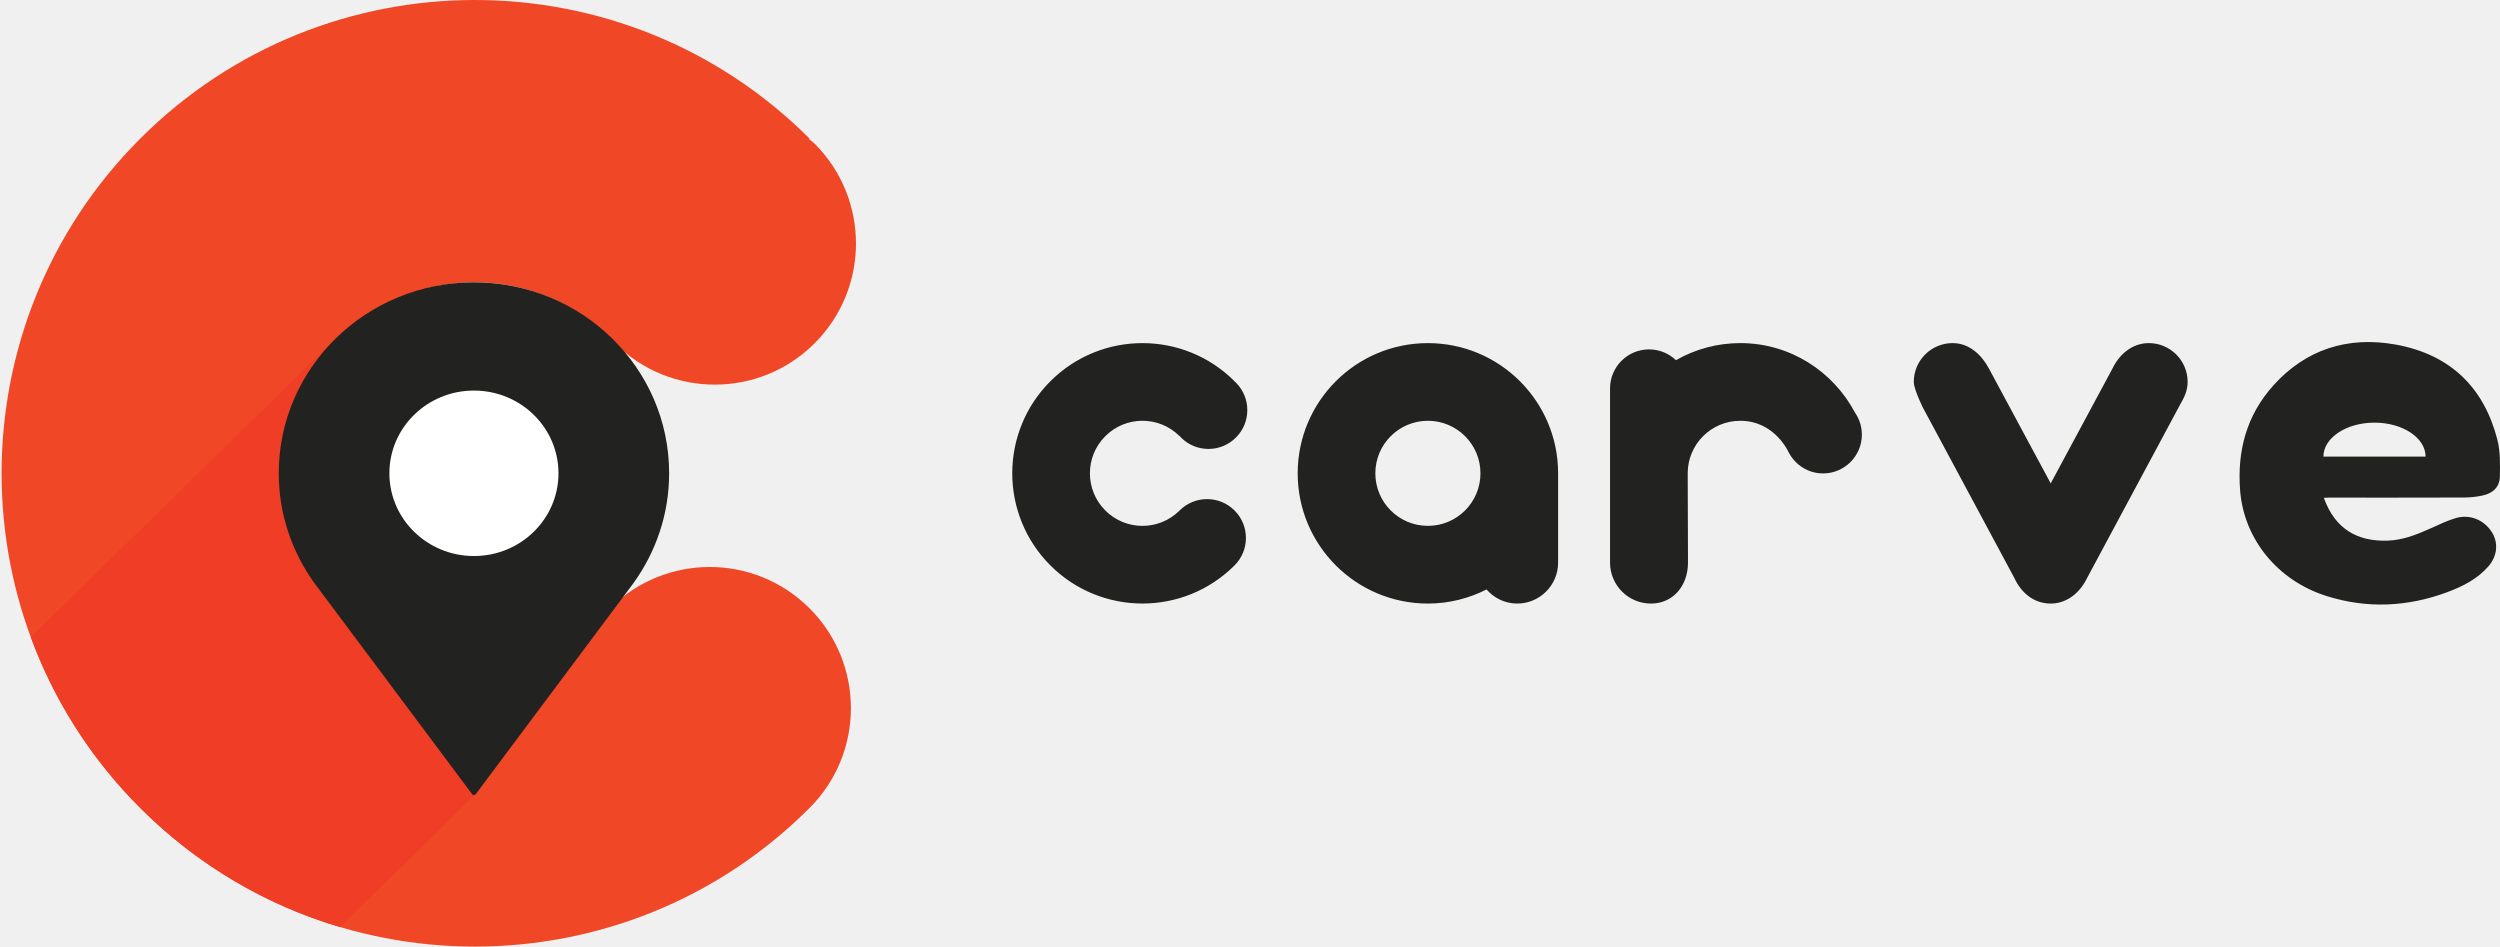
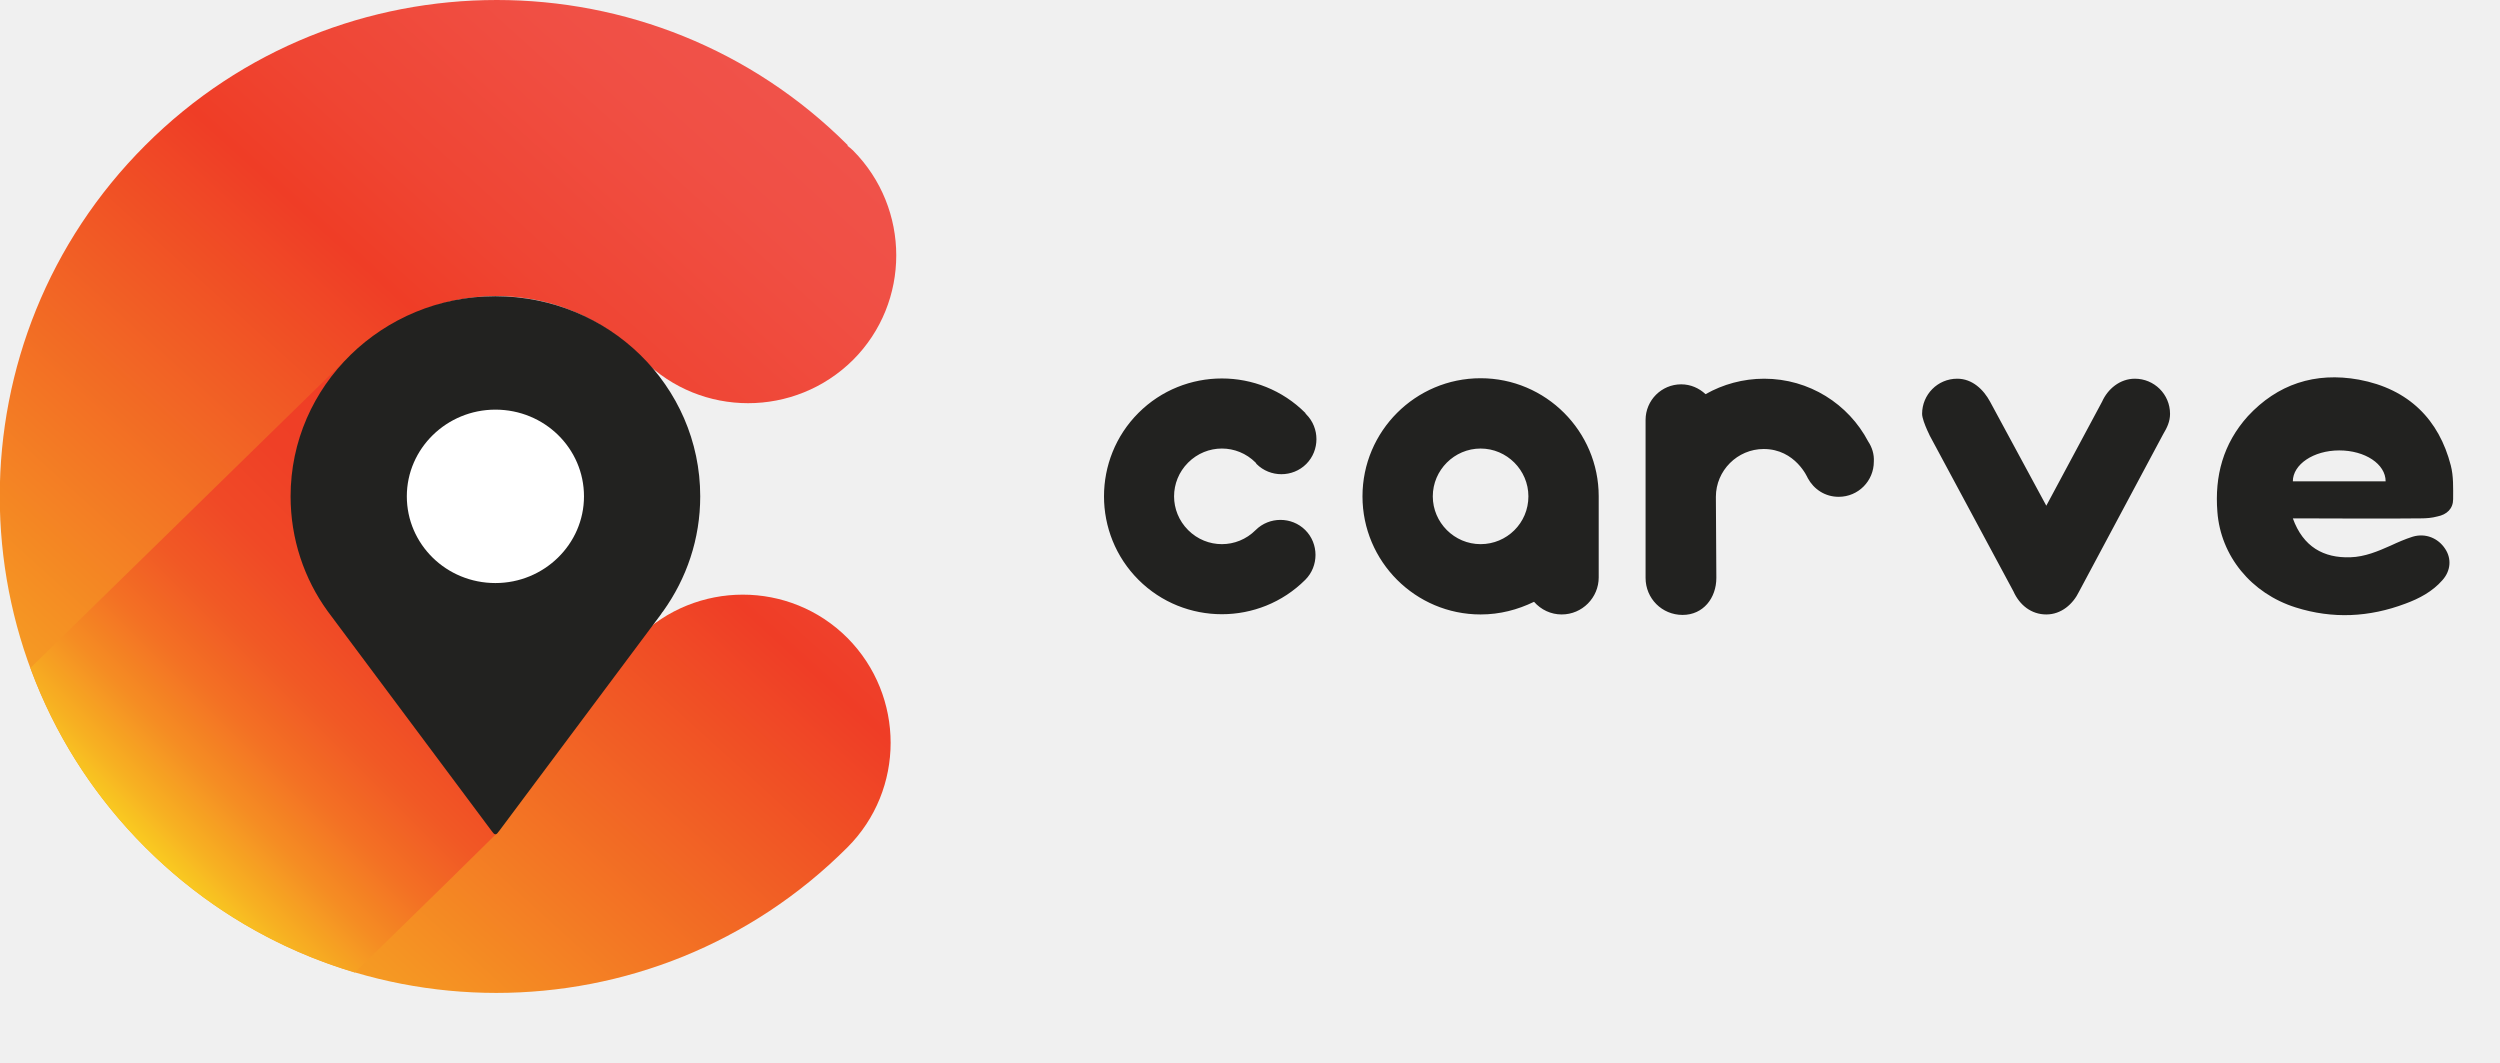
- <svg xmlns="http://www.w3.org/2000/svg" xmlns:xlink="http://www.w3.org/1999/xlink" viewBox="0 0 559.573 211.873">
-   <clipPath id="b">
-     <path d="M31.386 31.027c-41.372 41.372-41.372 108.448 0 149.817 41.373 41.372 108.449 41.372 149.818 0 12.337-12.337 12.337-32.342 0-44.679-12.338-12.338-32.343-12.338-44.684 0-16.693 16.693-43.757 16.693-60.454 0-16.698-16.694-16.693-43.762 0-60.459 16.697-16.694 43.76-16.694 60.454 0l1.13 1.135c12.343 12.333 32.347 12.333 44.684 0 12.342-12.342 12.342-32.345 0-44.684-.385-.385-.844-.655-1.245-1.016l.115-.114C160.519 10.342 133.41 0 106.297 0 79.183 0 52.07 10.342 31.386 31.027" />
-   </clipPath>
-   <linearGradient id="c" gradientTransform="scale(-330.9402 330.9402) rotate(48.2 1204.321 536.804)" x1=".904" x2="1.904" y1="1077.221" y2="1077.221">
-     <stop offset="0" stop-color="#f05752" />
-     <stop offset=".16" stop-color="#f0554f" />
-     <stop offset=".295" stop-color="#f04f44" />
-     <stop offset=".42" stop-color="#ef4533" />
-     <stop offset=".488" stop-color="#ef3d26" />
-     <stop offset="1" stop-color="#f9cc21" />
-   </linearGradient>
-   <clipPath id="d">
-     <path d="M106.132 63.197c-.016-.001-.036-.005-.052-.005-.414 0-.373.005.052.005" />
-   </clipPath>
-   <linearGradient id="a">
-     <stop offset="0" stop-color="#f9cc21" />
-     <stop offset=".08" stop-color="#f7b022" />
-     <stop offset=".2" stop-color="#f58d23" />
-     <stop offset=".327" stop-color="#f37024" />
-     <stop offset=".462" stop-color="#f15925" />
-     <stop offset=".609" stop-color="#f04926" />
-     <stop offset=".774" stop-color="#ef4026" />
-     <stop offset="1" stop-color="#ef3d26" />
-   </linearGradient>
-   <linearGradient id="e" gradientTransform="scale(.24222 -.24222) rotate(45 5574.17 4525.258)" x1="-1442.852" x2="-1441.852" xlink:href="#a" y1="4773.314" y2="4773.314" />
-   <clipPath id="f">
-     <path d="M73.366 77.55L6.9 142.586c5.134 13.955 13.279 27.051 24.486 38.258 12.916 12.915 28.33 21.794 44.688 26.65 15.464-15.111 27.695-27.097 30.252-29.67-.074.053-.144.127-.246.127-.336 0-.492-.308-.758-.664L70.3 130.424c-4.97-6.937-7.908-15.369-7.908-24.486 0-11.498 4.663-21.91 12.21-29.597-.421.398-.831.799-1.236 1.209" />
-   </clipPath>
-   <linearGradient id="g" gradientTransform="scale(104.4539 -104.4539) rotate(45 1314.618 547.833)" x1="-3.346" x2="-2.346" xlink:href="#a" y1="1088.688" y2="1088.688" />
-   <path clip-path="url(#b)" d="M305.091 98.725L103.75 323.909l-224.152-200.418L80.94-101.693z" fill="url(#c)" />
-   <path clip-path="url(#d)" d="M105.663 63.195l.236-.236.235.236-.235.235z" fill="url(#e)" />
-   <path clip-path="url(#f)" d="M-58.677 141.918l115.29-115.29 115.29 115.29-115.29 115.289z" fill="url(#g)" />
-   <path d="M106.838 177.288c-.299.34-.426.664-.758.664-.34 0-.496-.312-.758-.664l-35.021-46.867c-4.971-6.937-7.909-15.37-7.909-24.487 0-23.606 19.562-42.74 43.688-42.74s43.692 19.134 43.692 42.74c0 9.117-2.942 17.55-7.913 24.487-.159.233-.344.45-.508.684z" fill="#222220" />
-   <path d="M125.005 105.937c0 10.227-8.47 18.517-18.922 18.517-10.457 0-18.927-8.29-18.927-18.517s8.47-18.517 18.927-18.517c10.452 0 18.922 8.29 18.922 18.517" fill="#fff" />
-   <g fill="#222220">
-     <path d="M319.602 76.8c-16.095 0-29.142 13.047-29.142 29.144 0 16.102 13.047 29.15 29.142 29.15 4.73 0 9.179-1.152 13.126-3.157 1.683 1.92 4.113 3.156 6.865 3.156 5.055 0 9.158-4.105 9.158-9.158v-19.991c0-16.097-13.054-29.144-29.149-29.144m0 40.903c-6.491 0-11.761-5.26-11.761-11.76s5.27-11.76 11.761-11.76c6.498 0 11.768 5.26 11.768 11.76s-5.27 11.76-11.768 11.76M276.326 85.334c-11.379-11.38-29.833-11.38-41.22 0-11.378 11.379-11.378 29.833 0 41.22 11.387 11.378 29.841 11.378 41.22 0 3.4-3.394 3.4-8.9 0-12.294-3.393-3.393-8.9-3.393-12.293 0-4.593 4.595-12.04 4.595-16.633 0-4.595-4.593-4.595-12.04 0-16.633 4.593-4.595 12.04-4.595 16.633 0l.03-.03c.1.109.172.23.279.339 3.402 3.4 8.9 3.4 12.293 0 3.4-3.393 3.4-8.893 0-12.293-.1-.107-.23-.18-.337-.281zM487.938 90.627c.984-1.697 1.717-3.205 1.717-5.14 0-4.802-3.894-8.692-8.698-8.692-3.737 0-6.649 2.58-8.13 5.709l-13.815 25.691-13.825-25.691c-1.618-3.047-4.391-5.709-8.13-5.709-4.802 0-8.698 3.89-8.698 8.691 0 1.936 2.731 7.032 1.717 5.14l20.804 38.762c1.554 3.35 4.379 5.707 8.132 5.707 3.744 0 6.628-2.58 8.13-5.707zM415.196 92.344c-4.895-9.223-14.514-15.55-25.67-15.55a28.97 28.97 0 0 0-14.399 3.825c-1.568-1.488-3.674-2.416-6.01-2.416a8.739 8.739 0 0 0-8.743 8.742v38.983c0 5.061 4.099 9.167 9.153 9.167 5.067 0 8.295-4.106 8.295-9.167l-.065-19.984c0-6.499 5.263-11.76 11.761-11.76 7.807 0 10.862 7.132 10.869 7.124 1.466 2.76 4.328 4.658 7.663 4.658a8.69 8.69 0 0 0 8.691-8.69c0-1.834-.575-3.53-1.545-4.932M551.548 111.361a20.254 20.254 0 0 0 4.069-.438c2.416-.504 3.882-1.934 3.926-4.255.05-2.768.121-5.637-.568-8.29-2.933-11.385-10.258-18.983-22.716-21.248-10.834-1.964-20.172 1.135-27.353 9.072-6.124 6.772-8.195 14.83-7.498 23.628.856 10.826 8.375 20.114 19.323 23.572 9.123 2.882 18.173 2.444 27.074-.87 3.479-1.293 6.728-2.969 9.172-5.758 2.026-2.321 2.306-5.355.696-7.778-1.739-2.652-4.837-3.933-7.972-3.04-1.882.539-3.665 1.423-5.456 2.221-3.156 1.409-6.318 2.739-9.927 2.839-6.579.187-11.638-2.516-14.177-9.583.39-.02.698-.049 1.007-.049 10.128 0 20.272.014 30.4-.023m-31.5-9.158c0-4.198 5.118-7.605 11.43-7.605 6.32 0 11.437 3.407 11.437 7.605z" />
+ <svg xmlns="http://www.w3.org/2000/svg" xmlns:xlink="http://www.w3.org/1999/xlink" viewBox="0 0 533.4 226.8">
+   <style>._x005B_Default_x005D_{fill:#fff;stroke:#000;stroke-miterlimit:10}.st0{clip-path:url(#SVGID_2_);fill:url(#SVGID_3_)}.st1{clip-path:url(#SVGID_5_);fill:url(#SVGID_6_)}.st2{clip-path:url(#SVGID_8_);fill:url(#SVGID_9_)}.st3{fill:#222220}.st4{fill:#fff}</style>
+   <g id="Layer_1">
+     <defs>
+       <path id="SVGID_1_" d="M31 31c-41.4 41.4-41.4 108.4 0 149.8 41.4 41.4 108.4 41.4 149.8 0 12.3-12.3 12.3-32.3 0-44.7-12.3-12.3-32.3-12.3-44.7 0-16.7 16.7-43.8 16.7-60.5 0-16.6-16.6-16.6-43.7.1-60.4 16.7-16.7 43.8-16.7 60.5 0l1.1 1.1c12.3 12.3 32.3 12.3 44.7 0 12.3-12.3 12.3-32.3 0-44.7-.4-.4-.8-.7-1.2-1l.1-.1C160.2 10.3 133.1 0 106 0 78.8 0 51.7 10.3 31 31" />
+     </defs>
+     <clipPath id="SVGID_2_">
+       <use xlink:href="#SVGID_1_" overflow="visible" />
+     </clipPath>
+     <linearGradient id="SVGID_3_" gradientUnits="userSpaceOnUse" x1=".904" y1="1077.221" x2="1.904" y2="1077.221" gradientTransform="scale(-330.9402 330.9402) rotate(48.2 1204.321 536.804)">
+       <stop offset="0" stop-color="#f05752" />
+       <stop offset=".16" stop-color="#f0554f" />
+       <stop offset=".295" stop-color="#f04f44" />
+       <stop offset=".42" stop-color="#ef4533" />
+       <stop offset=".488" stop-color="#ef3d26" />
+       <stop offset="1" stop-color="#f9cc21" />
+     </linearGradient>
+     <path class="st0" d="M304.7 98.7L103.4 323.9l-224.2-200.4L80.6-101.7z" />
+     <defs>
+       <path id="SVGID_4_" d="M105.8 63.2s-.1 0 0 0c-.5 0-.5 0 0 0" />
+     </defs>
+     <clipPath id="SVGID_5_">
+       <use xlink:href="#SVGID_4_" overflow="visible" />
+     </clipPath>
+     <linearGradient id="SVGID_6_" gradientUnits="userSpaceOnUse" x1="-1443.894" y1="4774.355" x2="-1442.894" y2="4774.355" gradientTransform="scale(.2423 -.2423) rotate(45 5573.29 4524.545)">
+       <stop offset="0" stop-color="#f9cc21" />
+       <stop offset=".08" stop-color="#f7b022" />
+       <stop offset=".2" stop-color="#f58d23" />
+       <stop offset=".327" stop-color="#f37024" />
+       <stop offset=".462" stop-color="#f15925" />
+       <stop offset=".609" stop-color="#f04926" />
+       <stop offset=".774" stop-color="#ef4026" />
+       <stop offset="1" stop-color="#ef3d26" />
+     </linearGradient>
+     <path class="st1" d="M105.3 63.2l.2-.2.3.2-.3.2z" />
+     <g>
+       <defs>
+         <path id="SVGID_7_" d="M73 77.5l-66.5 65c5.1 14 13.3 27.1 24.5 38.3 12.9 12.9 28.3 21.8 44.7 26.7 15.5-15.1 27.7-27.1 30.3-29.7-.1.1-.1.1-.2.1-.3 0-.5-.3-.8-.7l-35-46.9c-5-6.9-7.9-15.4-7.9-24.5 0-11.5 4.7-21.9 12.2-29.6L73 77.5" />
+       </defs>
+       <clipPath id="SVGID_8_">
+         <use xlink:href="#SVGID_7_" overflow="visible" />
+       </clipPath>
+       <linearGradient id="SVGID_9_" gradientUnits="userSpaceOnUse" x1="-3.348" y1="1088.69" x2="-2.348" y2="1088.69" gradientTransform="scale(104.45 -104.45) rotate(45 1314.618 547.834)">
+         <stop offset="0" stop-color="#f9cc21" />
+         <stop offset=".08" stop-color="#f7b022" />
+         <stop offset=".2" stop-color="#f58d23" />
+         <stop offset=".327" stop-color="#f37024" />
+         <stop offset=".462" stop-color="#f15925" />
+         <stop offset=".609" stop-color="#f04926" />
+         <stop offset=".774" stop-color="#ef4026" />
+         <stop offset="1" stop-color="#ef3d26" />
+       </linearGradient>
+       <path class="st2" d="M-59 141.9L56.3 26.6l115.2 115.3L56.3 257.2z" />
+     </g>
+     <g>
+       <path class="st3" d="M106.5 177.3c-.3.3-.4.7-.8.7-.3 0-.5-.3-.8-.7l-35-46.9c-5-6.9-7.9-15.4-7.9-24.5 0-23.6 19.6-42.7 43.7-42.7s43.7 19.1 43.7 42.7c0 9.1-2.9 17.5-7.9 24.5-.2.2-.3.4-.5.7l-34.5 46.2z" />
+       <path class="st4" d="M124.6 105.9c0 10.2-8.5 18.5-18.9 18.5-10.5 0-18.9-8.3-18.9-18.5s8.5-18.5 18.9-18.5c10.5 0 18.9 8.3 18.9 18.5" />
+     </g>
+     <g>
+       <path class="st3" d="M315.9 80.7c-13.9 0-25.2 11.3-25.2 25.2 0 13.9 11.3 25.2 25.2 25.2 4.1 0 7.9-1 11.4-2.7 1.5 1.7 3.6 2.7 5.9 2.7 4.4 0 7.9-3.6 7.9-7.9v-17.3c0-13.9-11.3-25.2-25.2-25.2m0 35.4c-5.6 0-10.2-4.6-10.2-10.2s4.6-10.2 10.2-10.2 10.2 4.6 10.2 10.2c0 5.7-4.6 10.2-10.2 10.2M278.5 88.1c-9.8-9.8-25.8-9.8-35.6 0s-9.8 25.8 0 35.6 25.8 9.8 35.6 0c2.9-2.9 2.9-7.7 0-10.6-2.9-2.9-7.7-2.9-10.6 0-4 4-10.4 4-14.4 0s-4-10.4 0-14.4 10.4-4 14.4 0c.1.1.1.2.2.3 2.9 2.9 7.7 2.9 10.6 0 2.9-2.9 2.9-7.7 0-10.6-.1-.1-.2-.2-.2-.3zM461.5 92.7c.9-1.5 1.5-2.8 1.5-4.4 0-4.2-3.4-7.5-7.5-7.5-3.2 0-5.8 2.2-7 4.9l-11.9 22.2-12-22.2c-1.4-2.6-3.8-4.9-7-4.9-4.2 0-7.5 3.4-7.5 7.5 0 1.7 2.4 6.1 1.5 4.4l18 33.5c1.3 2.9 3.8 4.9 7 4.9s5.7-2.2 7-4.9l17.9-33.5zM398.6 94.2c-4.2-8-12.6-13.4-22.2-13.4-4.5 0-8.8 1.2-12.5 3.3-1.4-1.3-3.2-2.1-5.2-2.1-4.2 0-7.6 3.4-7.6 7.6V123.3c0 4.4 3.5 7.9 7.9 7.9s7.2-3.6 7.2-7.9l-.1-17.3c0-5.6 4.6-10.2 10.2-10.2 6.8 0 9.4 6.2 9.4 6.2 1.3 2.4 3.7 4 6.6 4 4.2 0 7.5-3.4 7.5-7.5.1-1.6-.4-3.1-1.2-4.3M516.5 110.6c1.2 0 2.4-.1 3.5-.4 2.1-.4 3.4-1.7 3.4-3.7 0-2.4.1-4.9-.5-7.2-2.5-9.7-8.9-16.3-19.6-18.3-9.4-1.7-17.4 1-23.7 7.8-5.3 5.9-7.1 12.8-6.5 20.4.7 9.4 7.2 17.4 16.7 20.4 7.9 2.5 15.7 2.1 23.4-.8 3-1.1 5.8-2.6 7.9-5 1.8-2 2-4.6.6-6.7-1.5-2.3-4.2-3.4-6.9-2.6-1.6.5-3.2 1.2-4.7 1.9-2.7 1.2-5.5 2.4-8.6 2.5-5.7.2-10.1-2.2-12.3-8.3h.9c8.9 0 17.6.1 26.4 0m-27.3-7.9c0-3.6 4.4-6.6 9.9-6.6s9.9 2.9 9.9 6.6h-19.8z" />
+     </g>
  </g>
</svg>
